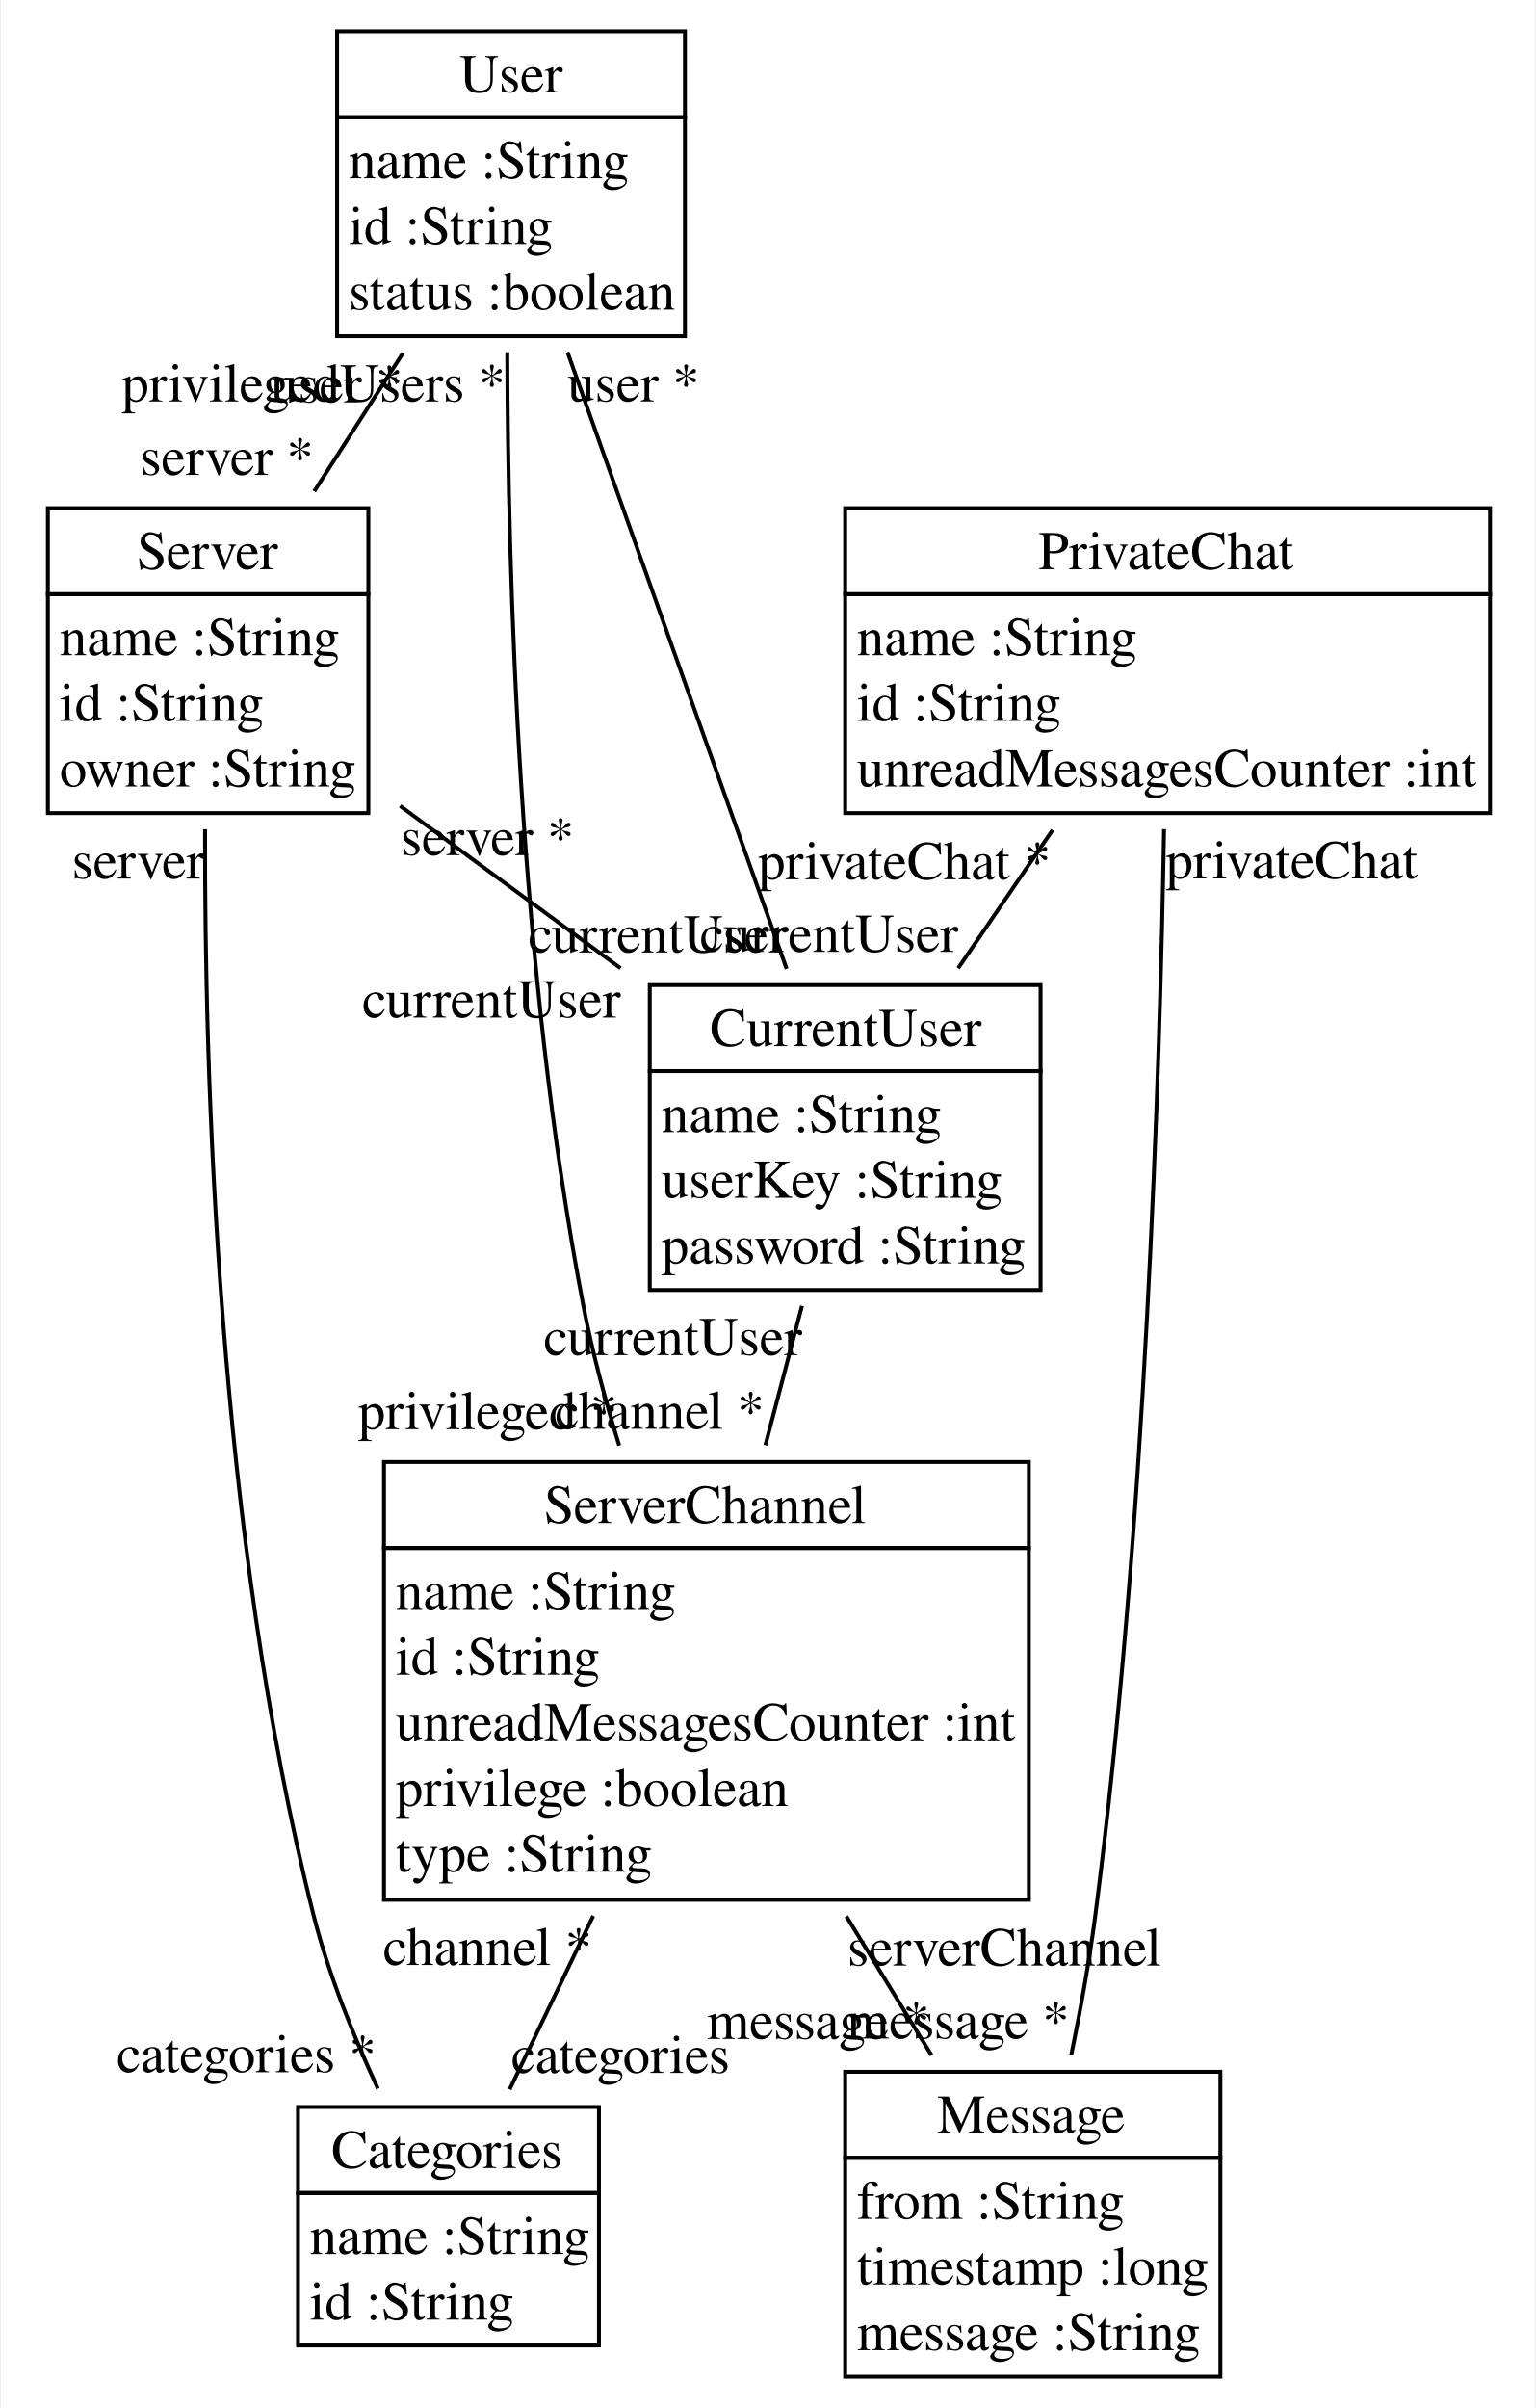
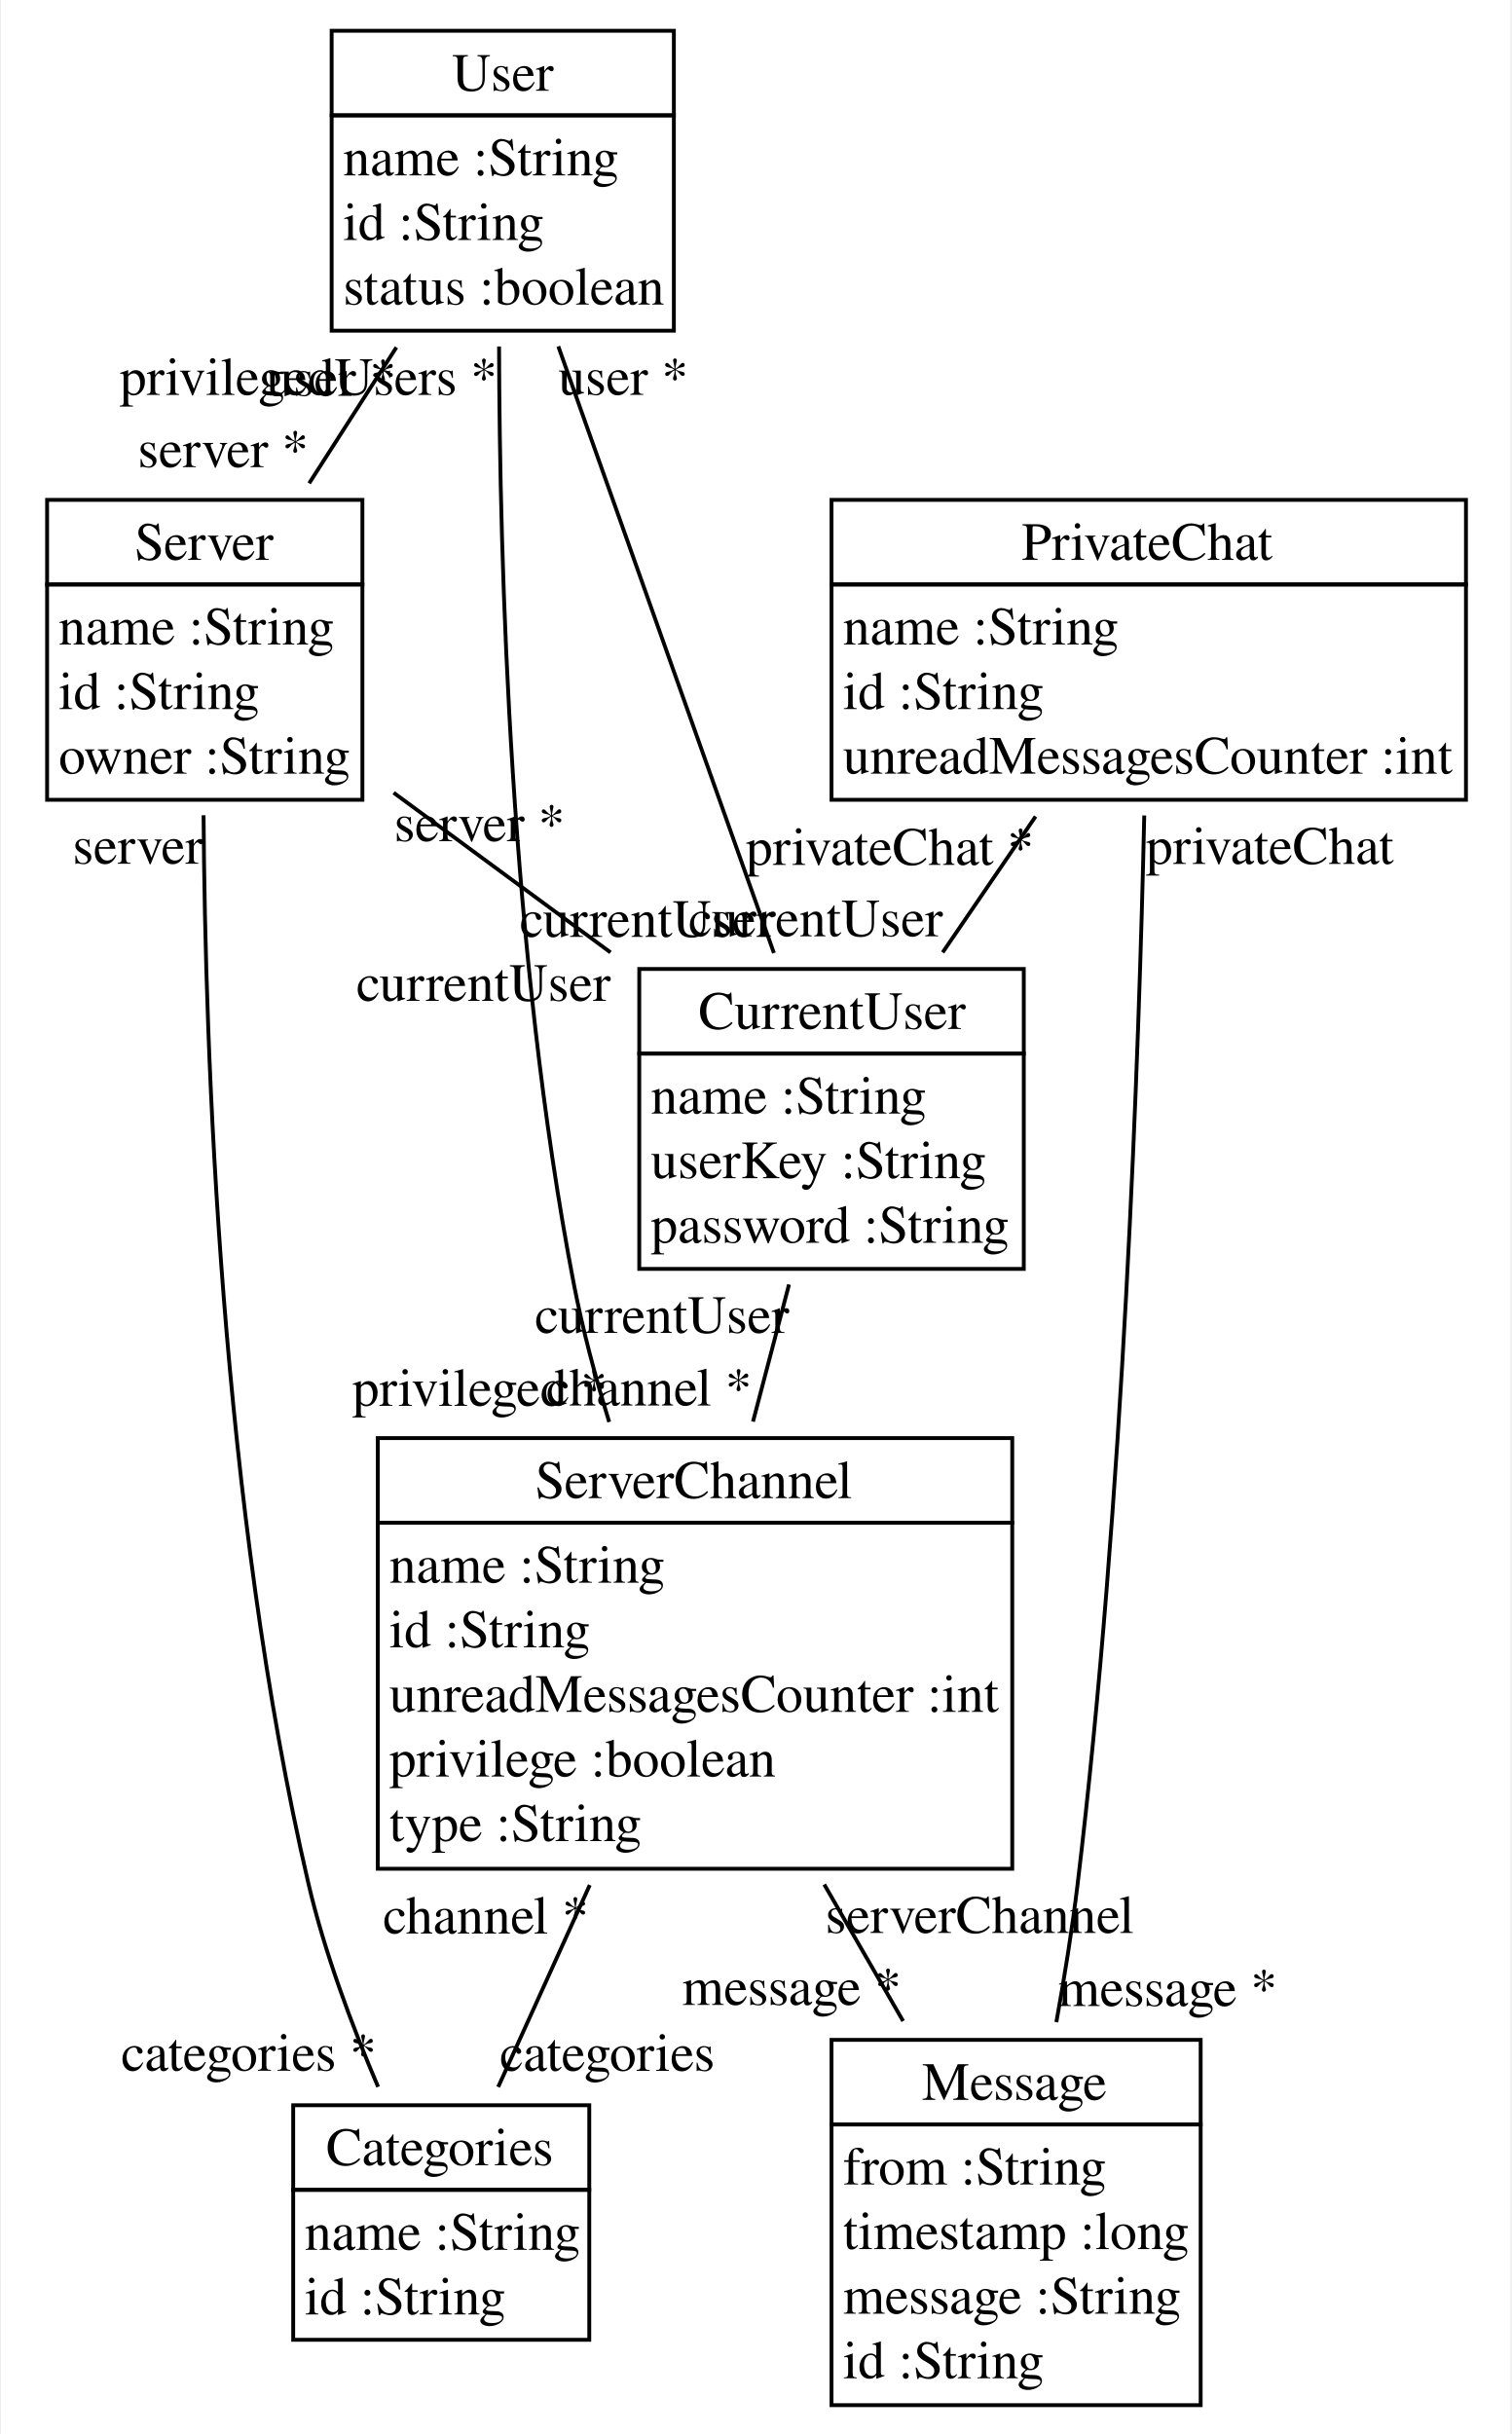
- <svg xmlns="http://www.w3.org/2000/svg" width="393px" height="616px" viewBox="0.00 0.00 392.50 616.00">
-   <g id="graph0" class="graph" transform="scale(1.0 1.0) rotate(0) translate(4 612)">
-     <polygon fill="white" stroke="transparent" points="-4,4 -4,-612 388.5,-612 388.5,4 -4,4" />
+ <svg xmlns="http://www.w3.org/2000/svg" width="393px" height="633px" viewBox="0.00 0.00 392.50 633.00">
+   <g id="graph0" class="graph" transform="scale(1.0 1.0) rotate(0) translate(4 629)">
+     <polygon fill="white" stroke="transparent" points="-4,4 -4,-629 388.5,-629 388.5,4 -4,4" />
    <g id="node1" class="node">
-       <polygon fill="none" stroke="black" points="72,-51 72,-73 149,-73 149,-51 72,-51" />
-       <text text-anchor="start" x="80.57" y="-57.4" font-family="Times,serif" font-size="14.00">Categories</text>
-       <polygon fill="none" stroke="black" points="72,-12 72,-51 149,-51 149,-12 72,-12" />
-       <text text-anchor="start" x="75" y="-35.4" font-family="Times,serif" font-size="14.00">name :String</text>
-       <text text-anchor="start" x="75" y="-18.6" font-family="Times,serif" font-size="14.00">id :String</text>
+       <polygon fill="none" stroke="black" points="72,-59.5 72,-81.5 149,-81.5 149,-59.5 72,-59.5" />
+       <text text-anchor="start" x="80.57" y="-65.9" font-family="Times,serif" font-size="14.00">Categories</text>
+       <polygon fill="none" stroke="black" points="72,-20.5 72,-59.5 149,-59.5 149,-20.5 72,-20.5" />
+       <text text-anchor="start" x="75" y="-43.9" font-family="Times,serif" font-size="14.00">name :String</text>
+       <text text-anchor="start" x="75" y="-27.1" font-family="Times,serif" font-size="14.00">id :String</text>
    </g>
    <g id="node5" class="node">
-       <polygon fill="none" stroke="black" points="8,-460 8,-482 90,-482 90,-460 8,-460" />
-       <text text-anchor="start" x="30.73" y="-466.4" font-family="Times,serif" font-size="14.00">Server</text>
-       <polygon fill="none" stroke="black" points="8,-404 8,-460 90,-460 90,-404 8,-404" />
-       <text text-anchor="start" x="11" y="-444.4" font-family="Times,serif" font-size="14.00">name :String</text>
-       <text text-anchor="start" x="11" y="-427.6" font-family="Times,serif" font-size="14.00">id :String</text>
-       <text text-anchor="start" x="11" y="-410.8" font-family="Times,serif" font-size="14.00">owner :String</text>
+       <polygon fill="none" stroke="black" points="8,-477 8,-499 90,-499 90,-477 8,-477" />
+       <text text-anchor="start" x="30.73" y="-483.4" font-family="Times,serif" font-size="14.00">Server</text>
+       <polygon fill="none" stroke="black" points="8,-421 8,-477 90,-477 90,-421 8,-421" />
+       <text text-anchor="start" x="11" y="-461.4" font-family="Times,serif" font-size="14.00">name :String</text>
+       <text text-anchor="start" x="11" y="-444.6" font-family="Times,serif" font-size="14.00">id :String</text>
+       <text text-anchor="start" x="11" y="-427.8" font-family="Times,serif" font-size="14.00">owner :String</text>
    </g>
    <g id="edge1" class="edge">
-       <path fill="none" stroke="black" d="M92.44,-77.7C86.2,-91.14 79.8,-106.96 76,-122 51.4,-219.29 48.05,-337.97 48.22,-399.86" />
-       <text text-anchor="middle" x="31.12" y="-387.26" font-family="Times,serif" font-size="14.00">server</text>
-       <text text-anchor="middle" x="58.81" y="-81.9" font-family="Times,serif" font-size="14.00">categories *</text>
+       <path fill="none" stroke="black" d="M94.08,-86.28C87.38,-101.97 80.18,-121.09 76,-139 53.19,-236.73 49.11,-355.23 48.69,-416.98" />
+       <text text-anchor="middle" x="31.6" y="-404.38" font-family="Times,serif" font-size="14.00">server</text>
+       <text text-anchor="middle" x="60.46" y="-90.48" font-family="Times,serif" font-size="14.00">categories *</text>
    </g>
    <g id="node6" class="node">
-       <polygon fill="none" stroke="black" points="94,-216 94,-238 259,-238 259,-216 94,-216" />
-       <text text-anchor="start" x="134.91" y="-222.4" font-family="Times,serif" font-size="14.00">ServerChannel</text>
-       <polygon fill="none" stroke="black" points="94,-126 94,-216 259,-216 259,-126 94,-126" />
-       <text text-anchor="start" x="97" y="-200.4" font-family="Times,serif" font-size="14.00">name :String</text>
-       <text text-anchor="start" x="97" y="-183.6" font-family="Times,serif" font-size="14.00">id :String</text>
-       <text text-anchor="start" x="97" y="-166.8" font-family="Times,serif" font-size="14.00">unreadMessagesCounter :int</text>
-       <text text-anchor="start" x="97" y="-150" font-family="Times,serif" font-size="14.00">privilege :boolean</text>
-       <text text-anchor="start" x="97" y="-133.2" font-family="Times,serif" font-size="14.00">type :String</text>
+       <polygon fill="none" stroke="black" points="94,-233 94,-255 259,-255 259,-233 94,-233" />
+       <text text-anchor="start" x="134.91" y="-239.4" font-family="Times,serif" font-size="14.00">ServerChannel</text>
+       <polygon fill="none" stroke="black" points="94,-143 94,-233 259,-233 259,-143 94,-143" />
+       <text text-anchor="start" x="97" y="-217.4" font-family="Times,serif" font-size="14.00">name :String</text>
+       <text text-anchor="start" x="97" y="-200.6" font-family="Times,serif" font-size="14.00">id :String</text>
+       <text text-anchor="start" x="97" y="-183.8" font-family="Times,serif" font-size="14.00">unreadMessagesCounter :int</text>
+       <text text-anchor="start" x="97" y="-167" font-family="Times,serif" font-size="14.00">privilege :boolean</text>
+       <text text-anchor="start" x="97" y="-150.2" font-family="Times,serif" font-size="14.00">type :String</text>
    </g>
    <g id="edge2" class="edge">
-       <path fill="none" stroke="black" d="M126.15,-77.51C132.59,-90.9 140.22,-106.73 147.54,-121.92" />
-       <text text-anchor="middle" x="120.52" y="-109.32" font-family="Times,serif" font-size="14.00">channel *</text>
-       <text text-anchor="middle" x="154.52" y="-81.71" font-family="Times,serif" font-size="14.00">categories</text>
+       <path fill="none" stroke="black" d="M125.31,-86.25C132.39,-101.86 141.02,-120.88 149.13,-138.77" />
+       <text text-anchor="middle" x="122.11" y="-126.17" font-family="Times,serif" font-size="14.00">channel *</text>
+       <text text-anchor="middle" x="153.68" y="-90.45" font-family="Times,serif" font-size="14.00">categories</text>
    </g>
    <g id="node2" class="node">
-       <polygon fill="none" stroke="black" points="162,-338 162,-360 262,-360 262,-338 162,-338" />
-       <text text-anchor="start" x="177.41" y="-344.4" font-family="Times,serif" font-size="14.00">CurrentUser</text>
-       <polygon fill="none" stroke="black" points="162,-282 162,-338 262,-338 262,-282 162,-282" />
-       <text text-anchor="start" x="165" y="-322.4" font-family="Times,serif" font-size="14.00">name :String</text>
-       <text text-anchor="start" x="165" y="-305.6" font-family="Times,serif" font-size="14.00">userKey :String</text>
-       <text text-anchor="start" x="165" y="-288.8" font-family="Times,serif" font-size="14.00">password :String</text>
+       <polygon fill="none" stroke="black" points="162,-355 162,-377 262,-377 262,-355 162,-355" />
+       <text text-anchor="start" x="177.41" y="-361.4" font-family="Times,serif" font-size="14.00">CurrentUser</text>
+       <polygon fill="none" stroke="black" points="162,-299 162,-355 262,-355 262,-299 162,-299" />
+       <text text-anchor="start" x="165" y="-339.4" font-family="Times,serif" font-size="14.00">name :String</text>
+       <text text-anchor="start" x="165" y="-322.6" font-family="Times,serif" font-size="14.00">userKey :String</text>
+       <text text-anchor="start" x="165" y="-305.8" font-family="Times,serif" font-size="14.00">password :String</text>
    </g>
    <g id="node4" class="node">
-       <polygon fill="none" stroke="black" points="212,-460 212,-482 377,-482 377,-460 212,-460" />
-       <text text-anchor="start" x="261.45" y="-466.4" font-family="Times,serif" font-size="14.00">PrivateChat</text>
-       <polygon fill="none" stroke="black" points="212,-404 212,-460 377,-460 377,-404 212,-404" />
-       <text text-anchor="start" x="215" y="-444.4" font-family="Times,serif" font-size="14.00">name :String</text>
-       <text text-anchor="start" x="215" y="-427.6" font-family="Times,serif" font-size="14.00">id :String</text>
-       <text text-anchor="start" x="215" y="-410.8" font-family="Times,serif" font-size="14.00">unreadMessagesCounter :int</text>
+       <polygon fill="none" stroke="black" points="212,-477 212,-499 377,-499 377,-477 212,-477" />
+       <text text-anchor="start" x="261.45" y="-483.4" font-family="Times,serif" font-size="14.00">PrivateChat</text>
+       <polygon fill="none" stroke="black" points="212,-421 212,-477 377,-477 377,-421 212,-421" />
+       <text text-anchor="start" x="215" y="-461.4" font-family="Times,serif" font-size="14.00">name :String</text>
+       <text text-anchor="start" x="215" y="-444.6" font-family="Times,serif" font-size="14.00">id :String</text>
+       <text text-anchor="start" x="215" y="-427.8" font-family="Times,serif" font-size="14.00">unreadMessagesCounter :int</text>
    </g>
    <g id="edge4" class="edge">
-       <path fill="none" stroke="black" d="M240.91,-364.31C248.75,-375.78 257.24,-388.2 265.07,-399.67" />
-       <text text-anchor="middle" x="227.17" y="-387.07" font-family="Times,serif" font-size="14.00">privateChat *</text>
-       <text text-anchor="middle" x="207.88" y="-368.51" font-family="Times,serif" font-size="14.00">currentUser</text>
+       <path fill="none" stroke="black" d="M240.91,-381.31C248.75,-392.78 257.24,-405.2 265.07,-416.67" />
+       <text text-anchor="middle" x="227.17" y="-404.07" font-family="Times,serif" font-size="14.00">privateChat *</text>
+       <text text-anchor="middle" x="207.88" y="-385.51" font-family="Times,serif" font-size="14.00">currentUser</text>
    </g>
    <g id="edge5" class="edge">
-       <path fill="none" stroke="black" d="M154.53,-364.31C136.11,-377.87 115.89,-392.76 98.12,-405.84" />
-       <text text-anchor="middle" x="120.46" y="-393.24" font-family="Times,serif" font-size="14.00">server *</text>
-       <text text-anchor="middle" x="121.5" y="-351.71" font-family="Times,serif" font-size="14.00">currentUser</text>
+       <path fill="none" stroke="black" d="M154.53,-381.31C136.11,-394.87 115.89,-409.76 98.12,-422.84" />
+       <text text-anchor="middle" x="120.46" y="-410.24" font-family="Times,serif" font-size="14.00">server *</text>
+       <text text-anchor="middle" x="121.5" y="-368.71" font-family="Times,serif" font-size="14.00">currentUser</text>
    </g>
    <g id="node7" class="node">
-       <polygon fill="none" stroke="black" points="82,-582 82,-604 171,-604 171,-582 82,-582" />
-       <text text-anchor="start" x="113.29" y="-588.4" font-family="Times,serif" font-size="14.00">User</text>
-       <polygon fill="none" stroke="black" points="82,-526 82,-582 171,-582 171,-526 82,-526" />
-       <text text-anchor="start" x="85" y="-566.4" font-family="Times,serif" font-size="14.00">name :String</text>
-       <text text-anchor="start" x="85" y="-549.6" font-family="Times,serif" font-size="14.00">id :String</text>
-       <text text-anchor="start" x="85" y="-532.8" font-family="Times,serif" font-size="14.00">status :boolean</text>
+       <polygon fill="none" stroke="black" points="82,-599 82,-621 171,-621 171,-599 82,-599" />
+       <text text-anchor="start" x="113.29" y="-605.4" font-family="Times,serif" font-size="14.00">User</text>
+       <polygon fill="none" stroke="black" points="82,-543 82,-599 171,-599 171,-543 82,-543" />
+       <text text-anchor="start" x="85" y="-583.4" font-family="Times,serif" font-size="14.00">name :String</text>
+       <text text-anchor="start" x="85" y="-566.6" font-family="Times,serif" font-size="14.00">id :String</text>
+       <text text-anchor="start" x="85" y="-549.8" font-family="Times,serif" font-size="14.00">status :boolean</text>
    </g>
    <g id="edge6" class="edge">
-       <path fill="none" stroke="black" d="M197.02,-364.15C181.28,-408.44 156.68,-477.67 140.95,-521.92" />
-       <text text-anchor="middle" x="157.86" y="-509.32" font-family="Times,serif" font-size="14.00">user *</text>
-       <text text-anchor="middle" x="163.99" y="-368.35" font-family="Times,serif" font-size="14.00">currentUser</text>
+       <path fill="none" stroke="black" d="M197.02,-381.15C181.28,-425.44 156.68,-494.67 140.95,-538.92" />
+       <text text-anchor="middle" x="157.86" y="-526.32" font-family="Times,serif" font-size="14.00">user *</text>
+       <text text-anchor="middle" x="163.99" y="-385.35" font-family="Times,serif" font-size="14.00">currentUser</text>
    </g>
    <g id="node3" class="node">
-       <polygon fill="none" stroke="black" points="212,-60 212,-82 308,-82 308,-60 212,-60" />
-       <text text-anchor="start" x="235.51" y="-66.4" font-family="Times,serif" font-size="14.00">Message</text>
-       <polygon fill="none" stroke="black" points="212,-4 212,-60 308,-60 308,-4 212,-4" />
-       <text text-anchor="start" x="215" y="-44.4" font-family="Times,serif" font-size="14.00">from :String</text>
-       <text text-anchor="start" x="215" y="-27.6" font-family="Times,serif" font-size="14.00">timestamp :long</text>
-       <text text-anchor="start" x="215" y="-10.8" font-family="Times,serif" font-size="14.00">message :String</text>
+       <polygon fill="none" stroke="black" points="212,-76.5 212,-98.5 308,-98.5 308,-76.5 212,-76.5" />
+       <text text-anchor="start" x="235.51" y="-82.9" font-family="Times,serif" font-size="14.00">Message</text>
+       <polygon fill="none" stroke="black" points="212,-3.5 212,-76.5 308,-76.5 308,-3.5 212,-3.5" />
+       <text text-anchor="start" x="215" y="-60.9" font-family="Times,serif" font-size="14.00">from :String</text>
+       <text text-anchor="start" x="215" y="-44.1" font-family="Times,serif" font-size="14.00">timestamp :long</text>
+       <text text-anchor="start" x="215" y="-27.3" font-family="Times,serif" font-size="14.00">message :String</text>
+       <text text-anchor="start" x="215" y="-10.5" font-family="Times,serif" font-size="14.00">id :String</text>
    </g>
    <g id="edge7" class="edge">
-       <path fill="none" stroke="black" d="M269.85,-86.32C272.21,-97.83 274.49,-110.35 276,-122 288.87,-221.05 292.54,-338.52 293.59,-399.89" />
-       <text text-anchor="middle" x="326.24" y="-387.29" font-family="Times,serif" font-size="14.00">privateChat</text>
-       <text text-anchor="middle" x="240.89" y="-90.52" font-family="Times,serif" font-size="14.00">message *</text>
+       <path fill="none" stroke="black" d="M270.47,-103.11C272.59,-114.85 274.6,-127.32 276,-139 287.91,-238.17 291.97,-355.59 293.33,-416.92" />
+       <text text-anchor="middle" x="325.99" y="-404.32" font-family="Times,serif" font-size="14.00">privateChat</text>
+       <text text-anchor="middle" x="299.43" y="-107.31" font-family="Times,serif" font-size="14.00">message *</text>
    </g>
    <g id="edge8" class="edge">
-       <path fill="none" stroke="black" d="M234.11,-86.22C227.22,-97.47 219.64,-109.82 212.3,-121.79" />
-       <text text-anchor="middle" x="252.73" y="-109.19" font-family="Times,serif" font-size="14.00">serverChannel</text>
-       <text text-anchor="middle" x="205.15" y="-90.42" font-family="Times,serif" font-size="14.00">message *</text>
+       <path fill="none" stroke="black" d="M230.62,-103.39C224,-114.86 216.91,-127.13 210.11,-138.91" />
+       <text text-anchor="middle" x="250.54" y="-126.31" font-family="Times,serif" font-size="14.00">serverChannel</text>
+       <text text-anchor="middle" x="201.66" y="-107.59" font-family="Times,serif" font-size="14.00">message *</text>
    </g>
    <g id="edge10" class="edge">
-       <path fill="none" stroke="black" d="M76.15,-486.31C83.51,-497.78 91.48,-510.2 98.84,-521.67" />
-       <text text-anchor="middle" x="81.93" y="-509.07" font-family="Times,serif" font-size="14.00">user *</text>
-       <text text-anchor="middle" x="53.8" y="-490.51" font-family="Times,serif" font-size="14.00">server *</text>
+       <path fill="none" stroke="black" d="M76.15,-503.31C83.51,-514.78 91.48,-527.2 98.84,-538.67" />
+       <text text-anchor="middle" x="81.93" y="-526.07" font-family="Times,serif" font-size="14.00">user *</text>
+       <text text-anchor="middle" x="53.8" y="-507.51" font-family="Times,serif" font-size="14.00">server *</text>
    </g>
    <g id="edge3" class="edge">
-       <path fill="none" stroke="black" d="M191.58,-242.29C194.74,-254.3 197.99,-266.69 200.95,-277.95" />
-       <text text-anchor="middle" x="167.92" y="-265.35" font-family="Times,serif" font-size="14.00">currentUser</text>
-       <text text-anchor="middle" x="164.56" y="-246.49" font-family="Times,serif" font-size="14.00">channel *</text>
+       <path fill="none" stroke="black" d="M191.58,-259.29C194.74,-271.3 197.99,-283.69 200.95,-294.95" />
+       <text text-anchor="middle" x="167.92" y="-282.35" font-family="Times,serif" font-size="14.00">currentUser</text>
+       <text text-anchor="middle" x="164.56" y="-263.49" font-family="Times,serif" font-size="14.00">channel *</text>
    </g>
    <g id="edge9" class="edge">
-       <path fill="none" stroke="black" d="M154.18,-242.2C150.57,-253.93 147.27,-266.25 145,-278 128.48,-363.5 125.67,-465.75 125.54,-521.9" />
-       <text text-anchor="middle" x="75.97" y="-509.3" font-family="Times,serif" font-size="14.00">privilegedUsers *</text>
-       <text text-anchor="middle" x="120.55" y="-246.4" font-family="Times,serif" font-size="14.00">privileged *</text>
+       <path fill="none" stroke="black" d="M154.18,-259.2C150.57,-270.93 147.27,-283.25 145,-295 128.48,-380.5 125.67,-482.75 125.54,-538.9" />
+       <text text-anchor="middle" x="75.97" y="-526.3" font-family="Times,serif" font-size="14.00">privilegedUsers *</text>
+       <text text-anchor="middle" x="120.55" y="-263.4" font-family="Times,serif" font-size="14.00">privileged *</text>
    </g>
  </g>
</svg>
